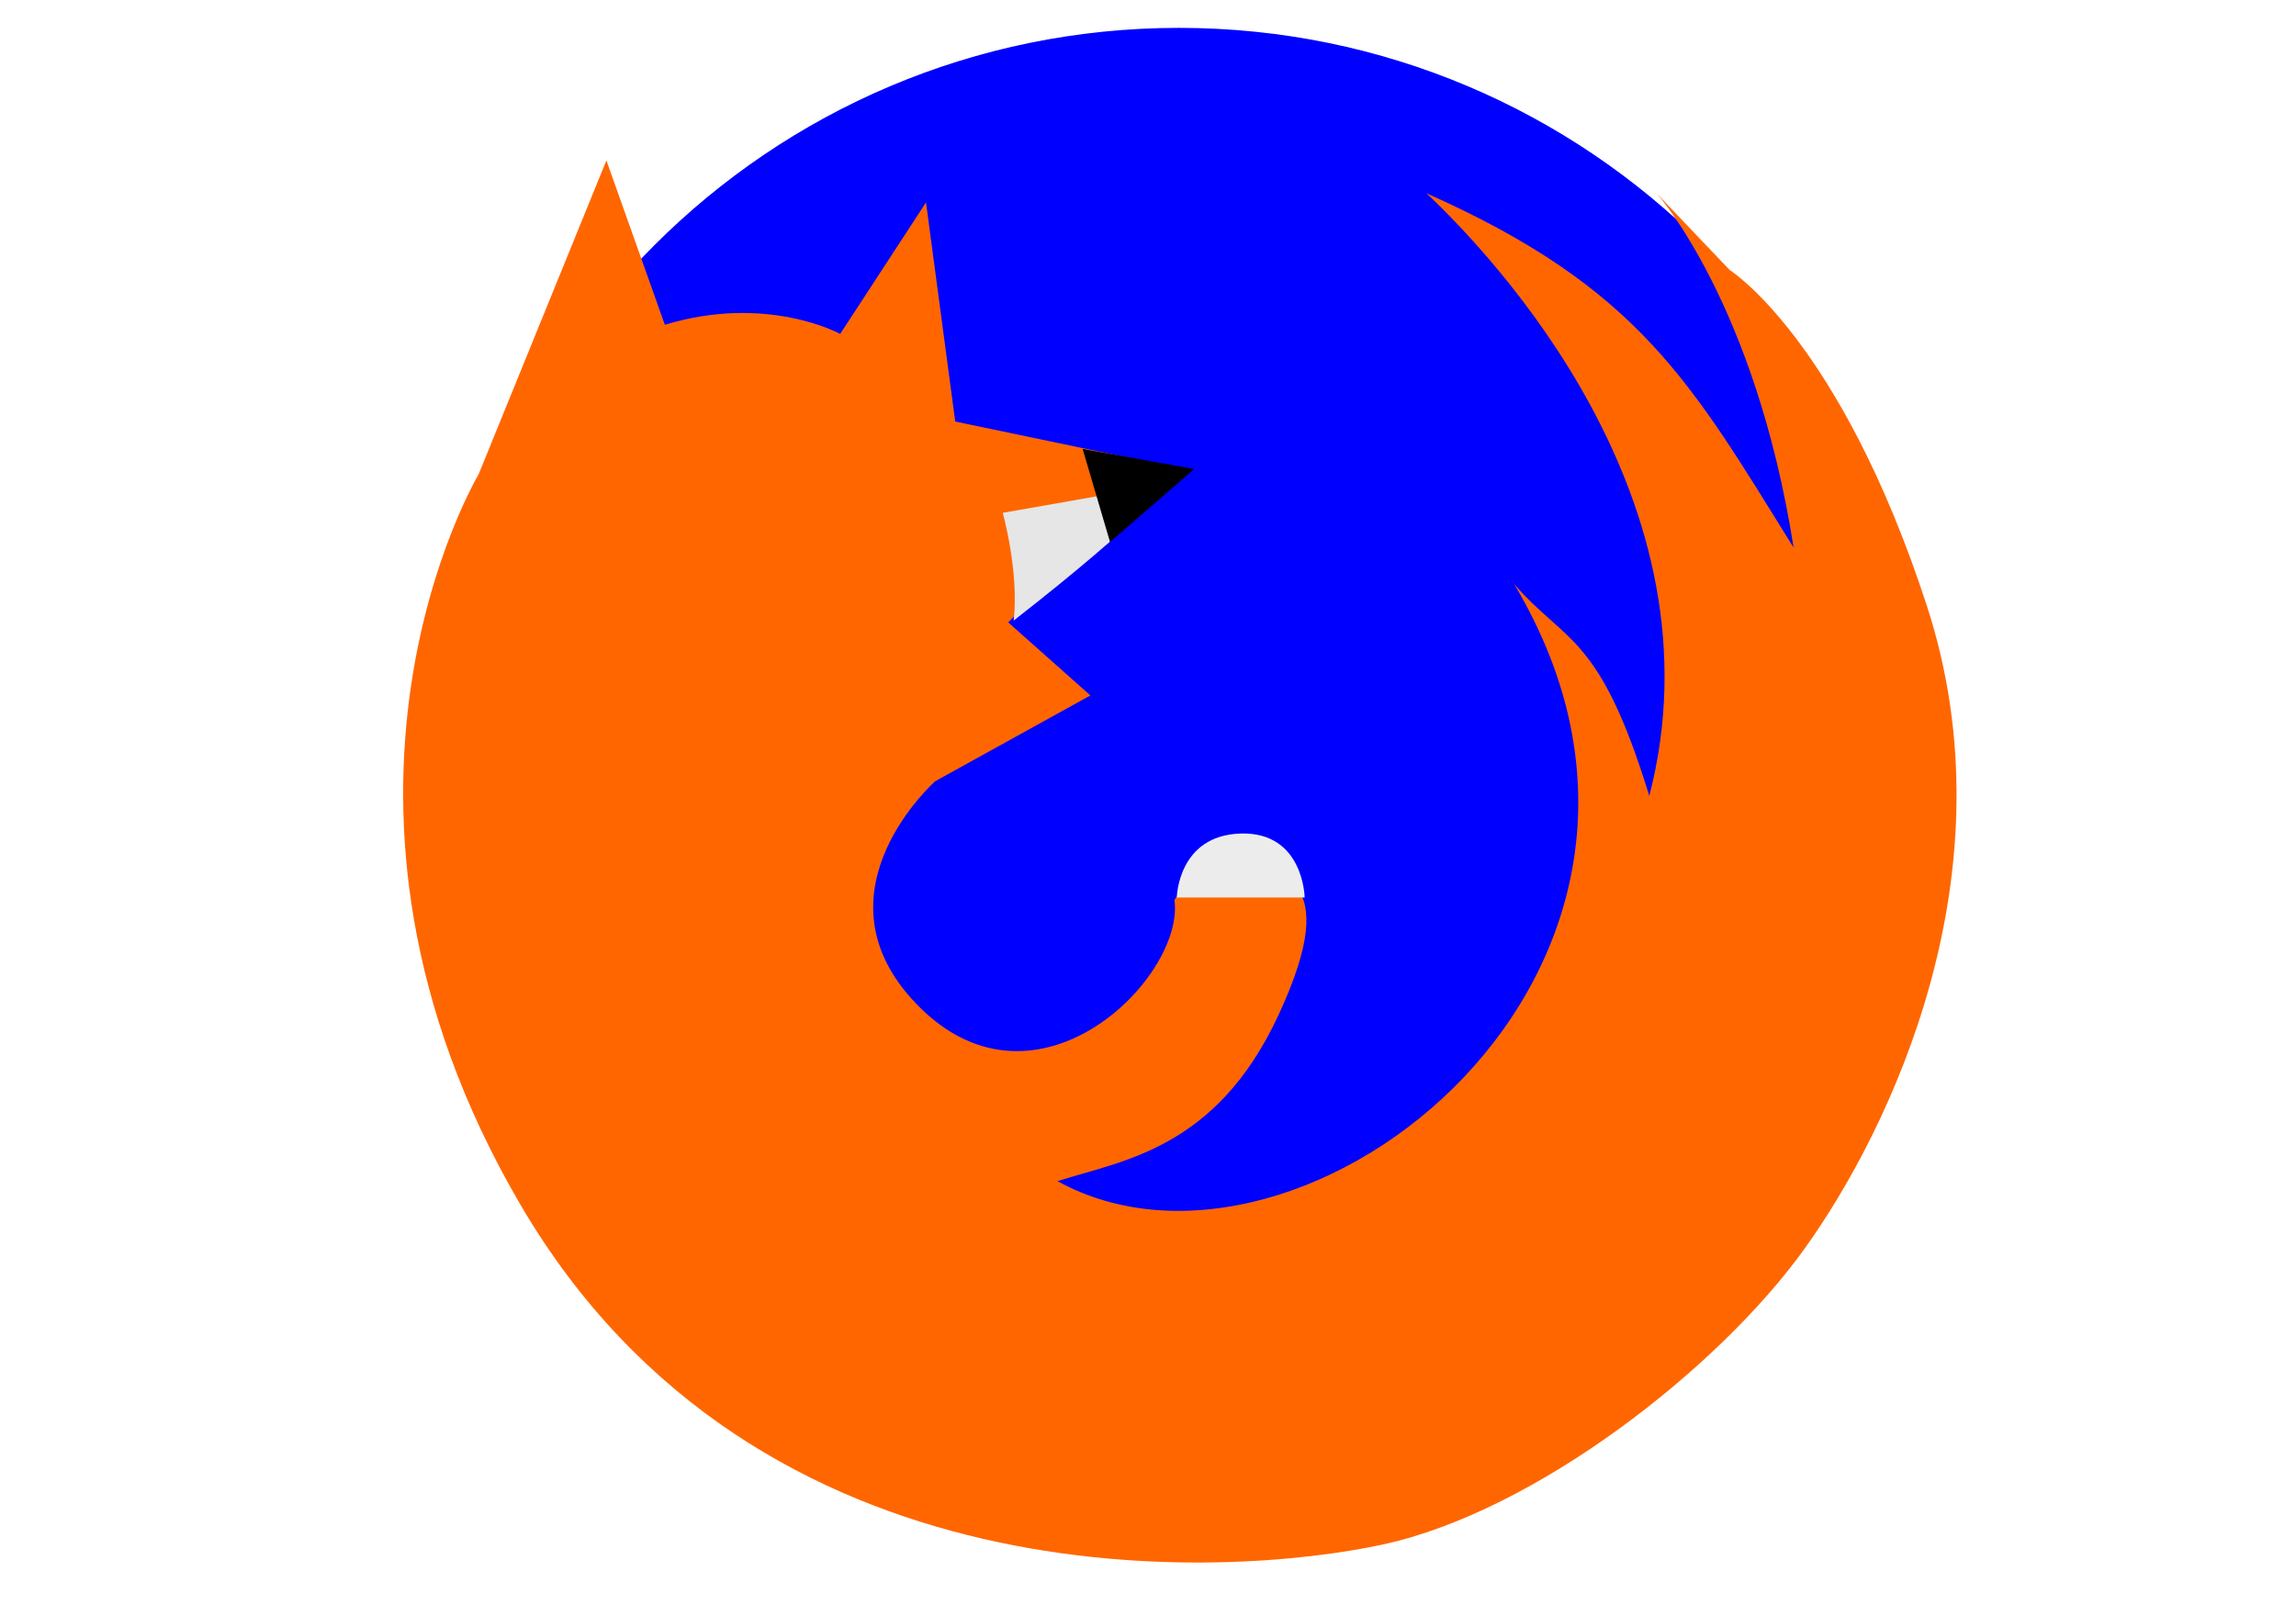
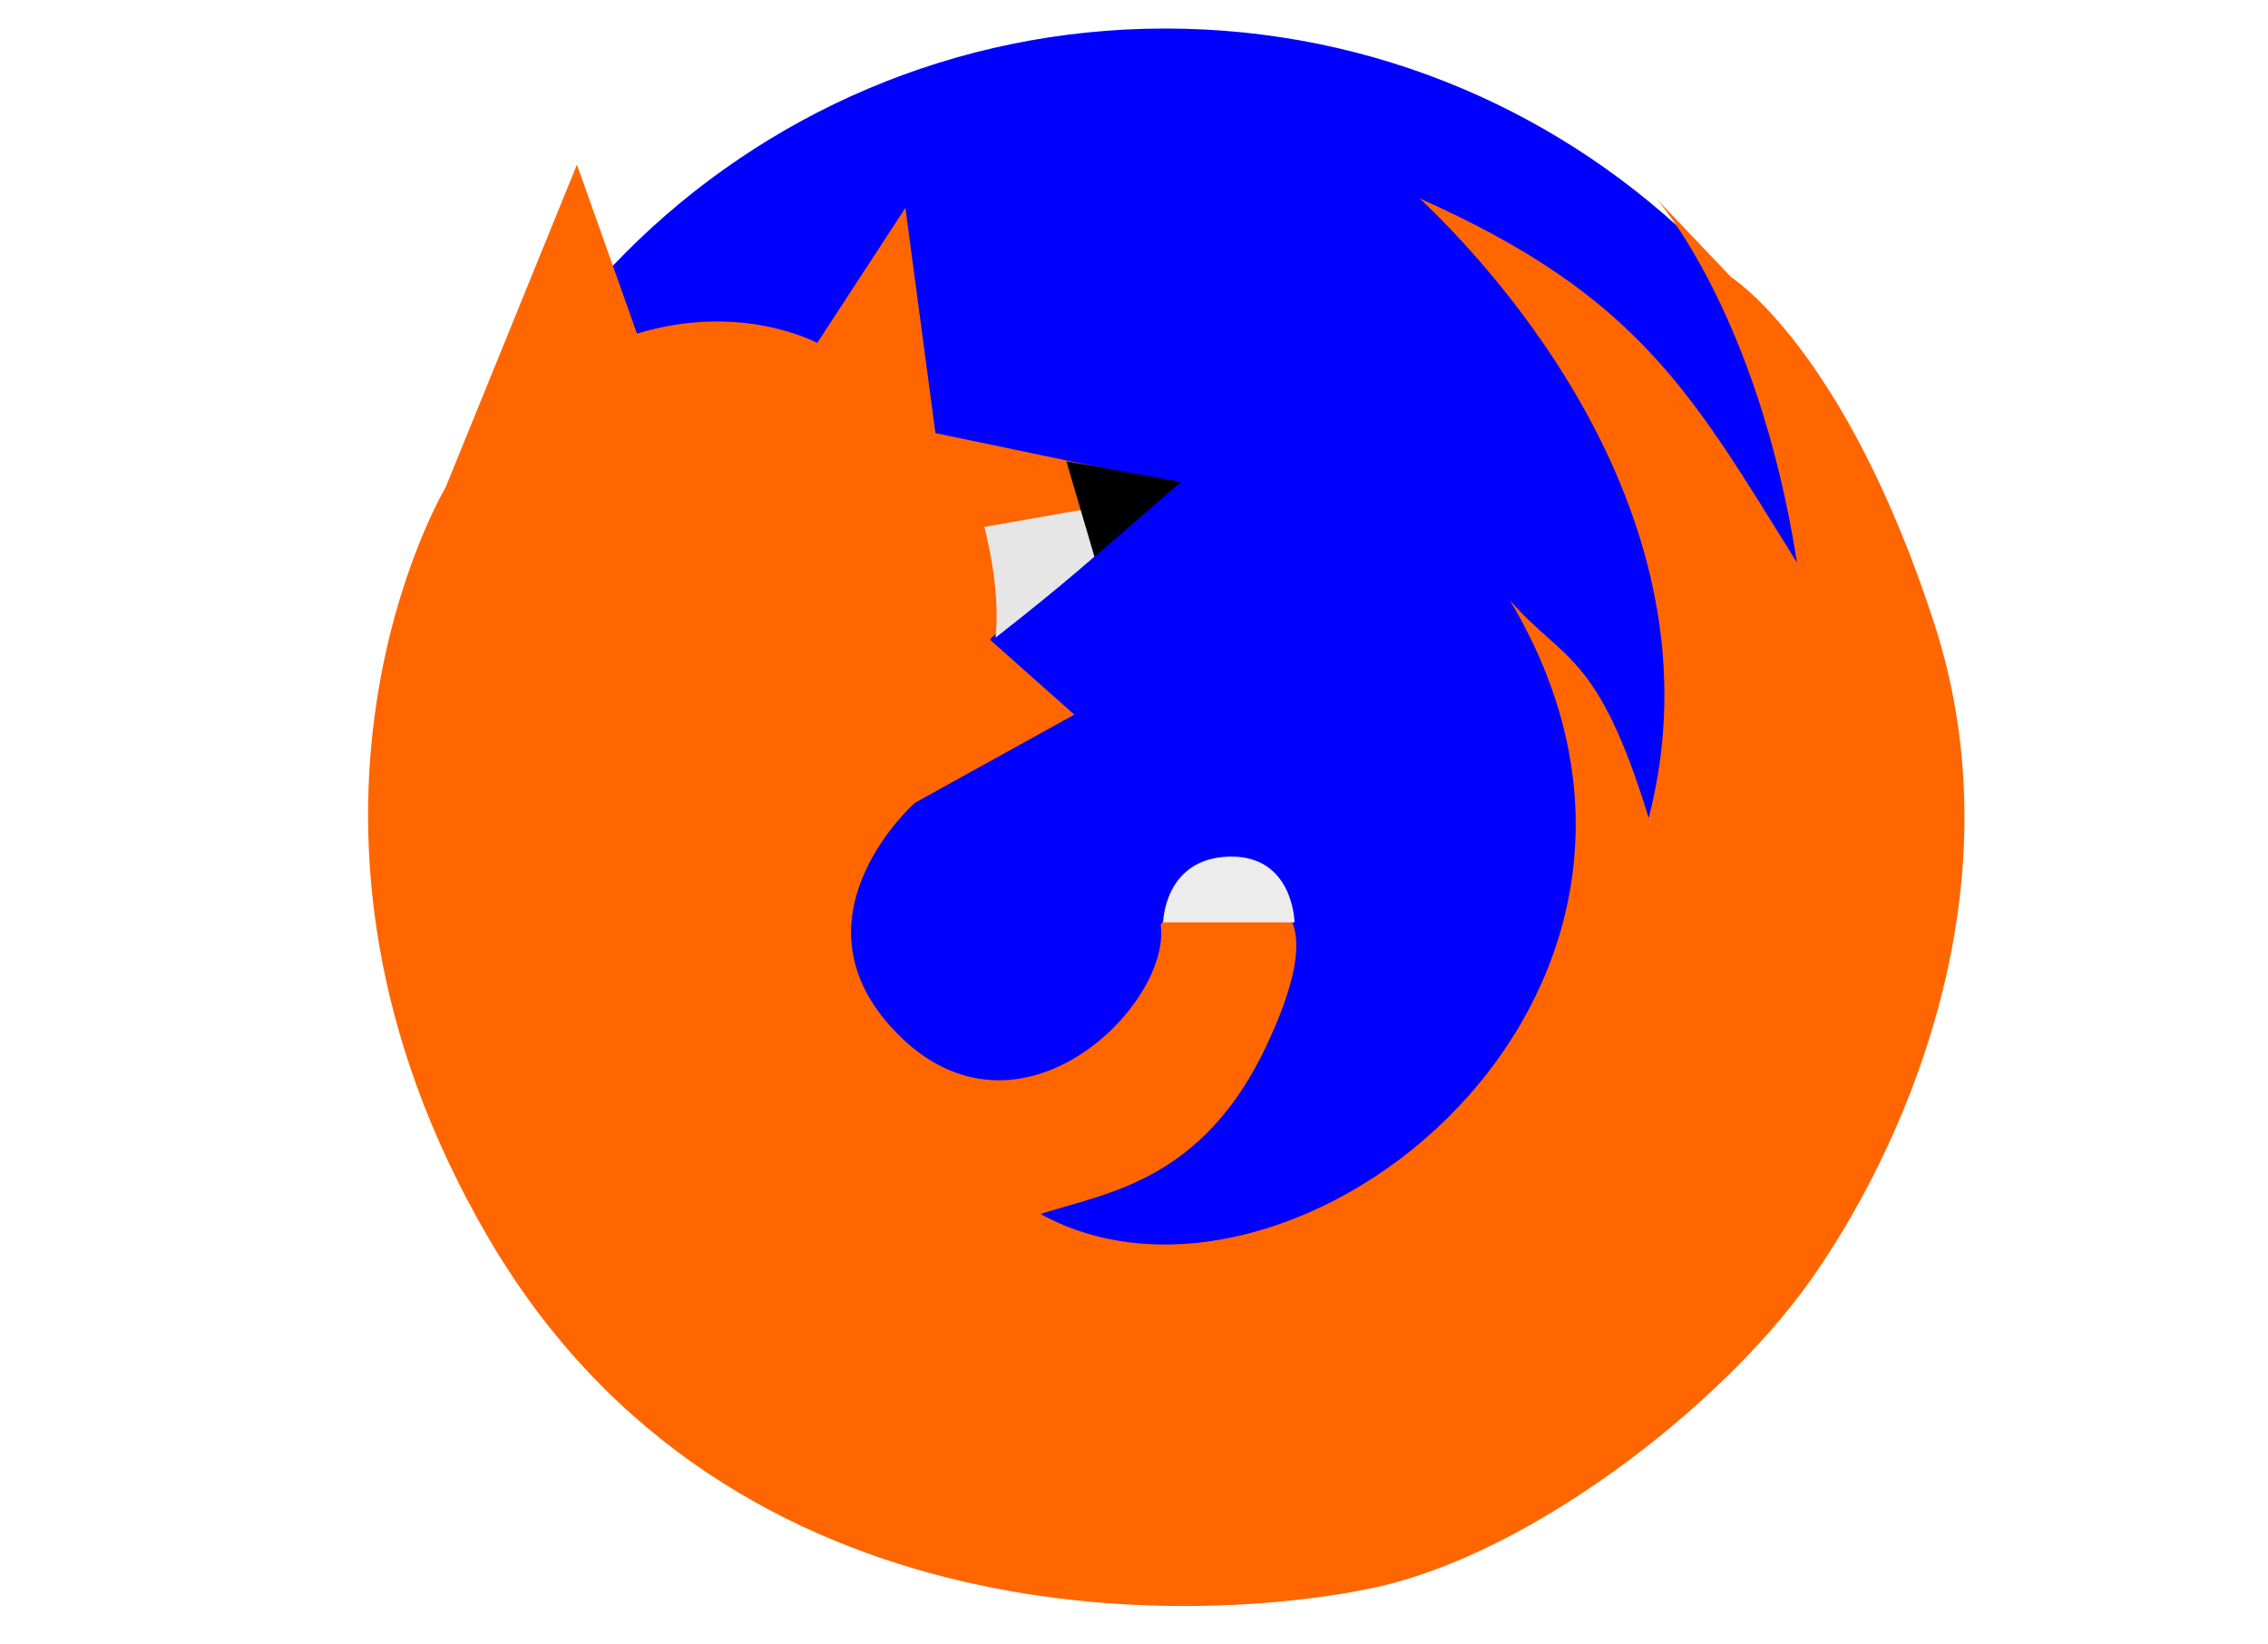
- <svg xmlns="http://www.w3.org/2000/svg" width="10.993in" height="7.682in">
+ <svg xmlns="http://www.w3.org/2000/svg" width="11.997in" height="8.693in">
  <g>
-     <path fill=" #0000ff" stroke="#0000ff" stroke-width="1.034" id="path4009" d="m882.297,353.722c0,-187.993 -152.398,-340.392 -340.392,-340.392c-187.993,0 -340.392,152.399 -340.392,340.392c0,187.993 152.398,340.392 340.392,340.392c187.993,0 340.392,-152.399 340.392,-340.392z" />
-     <path fill="#ff6600" id="path4011" d="m305.586,149.304l-26.864,-75.555l-58.765,144.394c0,0 -89.578,149.79 19.309,335.801c108.887,186.011 325.988,171.361 396.245,156.147c70.257,-15.214 154.501,-81.053 193.925,-135.999c39.424,-54.947 96.187,-172.86 56.247,-295.505c-39.94,-122.644 -90.666,-154.468 -90.666,-154.468l-33.58,-35.259c0,0 45.333,50.37 62.963,162.863c-47.012,-75.555 -70.518,-119.209 -168.74,-162.863c30.222,28.543 137.678,141.036 102.419,277.036c-22.875,-74.53 -38.115,-69.781 -62.123,-97.382c105.378,176.536 -97.117,336.668 -209.876,274.517c29.487,-9.531 72.822,-14.39 101.58,-76.395c30.599,-65.975 -0.417,-65.452 -21.827,-73.876c-9.789,-3.851 -26.025,20.988 -26.025,20.988c5.037,36.099 -65.788,106.683 -120.888,45.333c-45.117,-50.235 10.914,-99.901 10.914,-99.901l71.358,-39.457l-37.778,-33.58l72.197,-72.197l-96.543,-20.148l-13.432,-100.74l-39.457,60.444c0,0 -33.58,-18.469 -80.592,-4.198l0,0z" />
-     <path fill=" #e6e6e6" id="path4013" d="m460.894,235.772c0,0 7.555,26.864 5.037,49.531c61.284,-47.852 71.358,-62.963 71.358,-62.963l-76.395,13.432l0,0z" />
-     <path fill=" #ececec" id="path4015" d="m599.674,412.613c0,0 -0.451,-30.244 -29.382,-29.403c-28.942,0.841 -29.382,29.403 -29.382,29.403l58.765,0z" />
-     <path fill="#000000" id="path4018" d="m497.622,206.39l12.593,42.815l38.617,-33.58l-51.21,-9.235z" />
+     <g id="svg_4">
+       <path d="m978.263,401.479c0,-213.444 -173.031,-386.474 -386.475,-386.474c-213.444,0 -386.475,173.031 -386.475,386.474c0,213.444 173.031,386.475 386.475,386.475c213.444,0 386.475,-173.031 386.475,-386.475z" id="path4009" stroke-width="1.034" stroke="#0000ff" fill=" #0000ff" />
+       <path d="m323.475,169.386l-30.501,-85.784l-66.721,163.943c0,0 -101.705,170.068 21.923,381.262c123.628,211.194 370.121,194.56 449.89,177.287c79.768,-17.273 175.418,-92.026 220.179,-154.411c44.761,-62.386 109.209,-196.263 63.862,-335.511c-45.347,-139.248 -102.941,-175.381 -102.941,-175.381l-38.126,-40.033c0,0 51.47,57.189 71.487,184.912c-53.377,-85.784 -80.065,-135.348 -191.584,-184.912c34.314,32.407 156.318,160.13 116.285,314.541c-25.972,-84.62 -43.275,-79.228 -70.534,-110.566c119.644,200.436 -110.265,382.247 -238.289,311.682c33.479,-10.821 82.681,-16.338 115.332,-86.737c34.742,-74.907 -0.473,-74.313 -24.782,-83.878c-11.114,-4.373 -29.548,23.829 -29.548,23.829c5.719,40.986 -74.695,121.126 -137.255,51.47c-51.225,-57.036 12.391,-113.426 12.391,-113.426l81.018,-44.798l-42.892,-38.126l81.971,-81.971l-109.613,-22.876l-15.25,-114.379l-44.798,68.627c0,0 -38.126,-20.969 -91.503,-4.766l0,0z" id="path4011" fill="#ff6600" />
+       <path d="m499.809,267.561c0,0 8.578,30.501 5.719,56.236c69.58,-54.33 81.018,-71.487 81.018,-71.487l-86.737,15.251l0,0z" id="path4013" fill=" #e6e6e6" />
+       <path d="m657.377,468.343c0,0 -0.512,-34.338 -33.36,-33.384c-32.86,0.955 -33.36,33.384 -33.36,33.384l66.72,0z" id="path4015" fill=" #ececec" />
+       <path d="m541.509,234.201l14.297,48.611l43.845,-38.126l-58.143,-10.485z" id="path4018" fill="#000000" />
+     </g>
  </g>
</svg>
